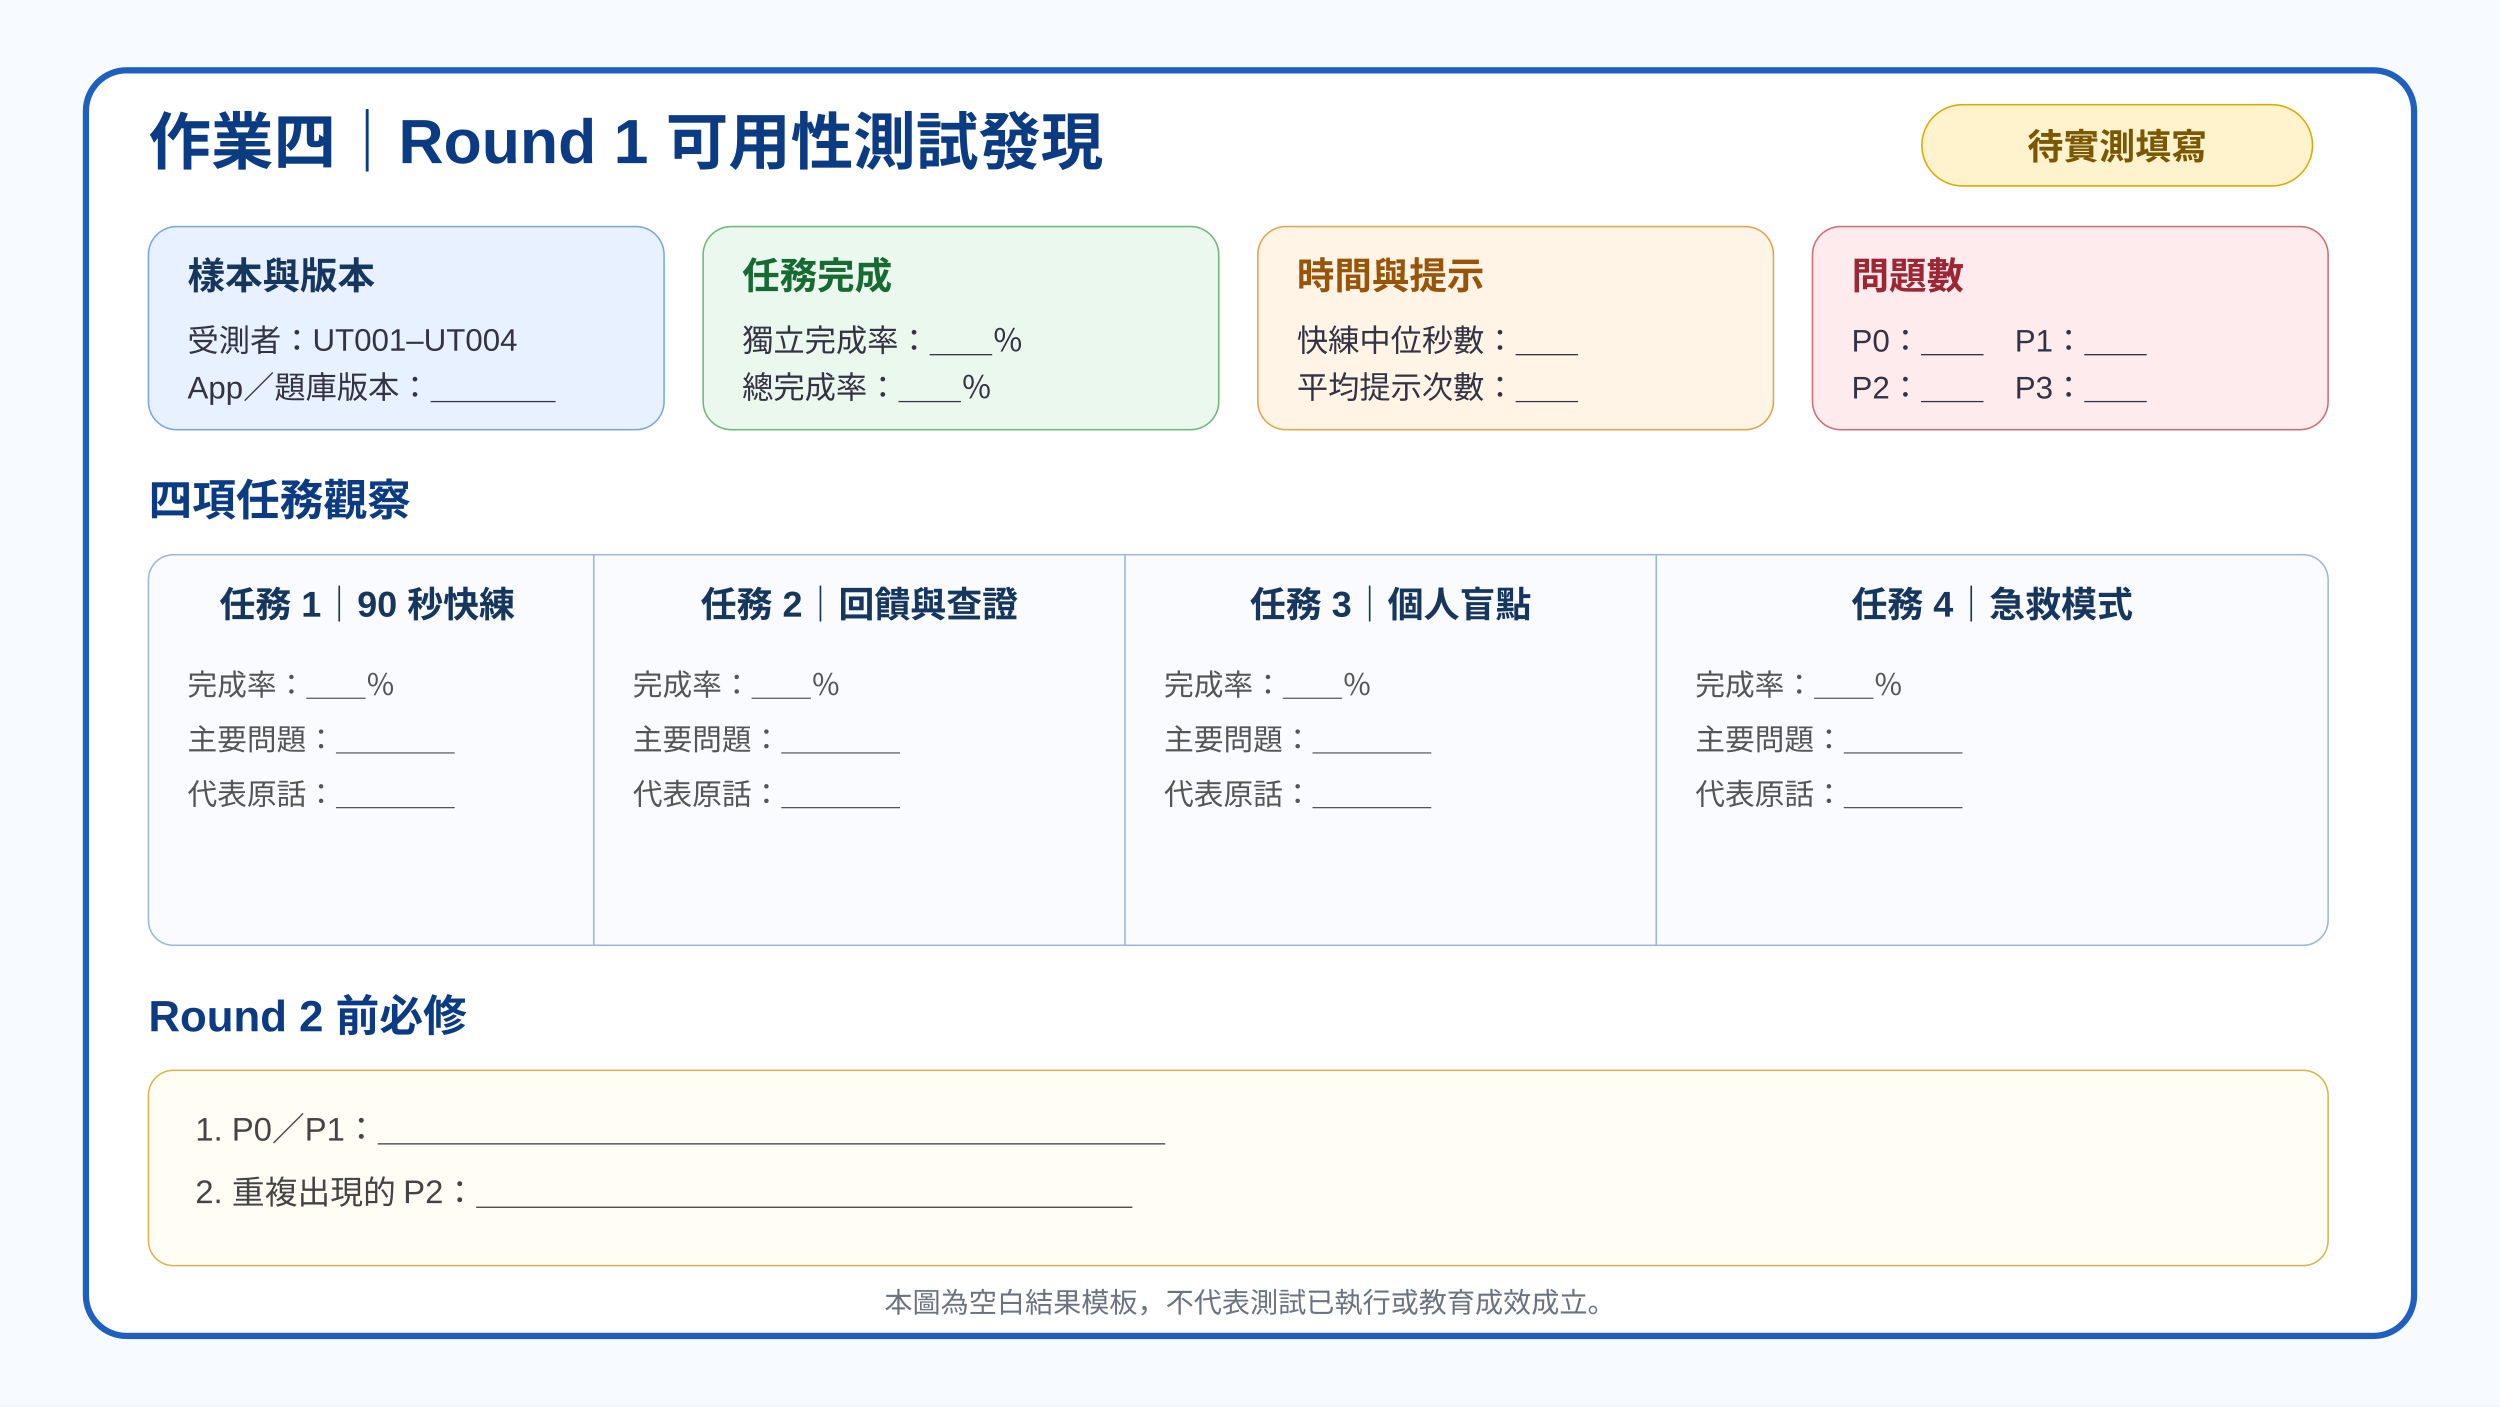
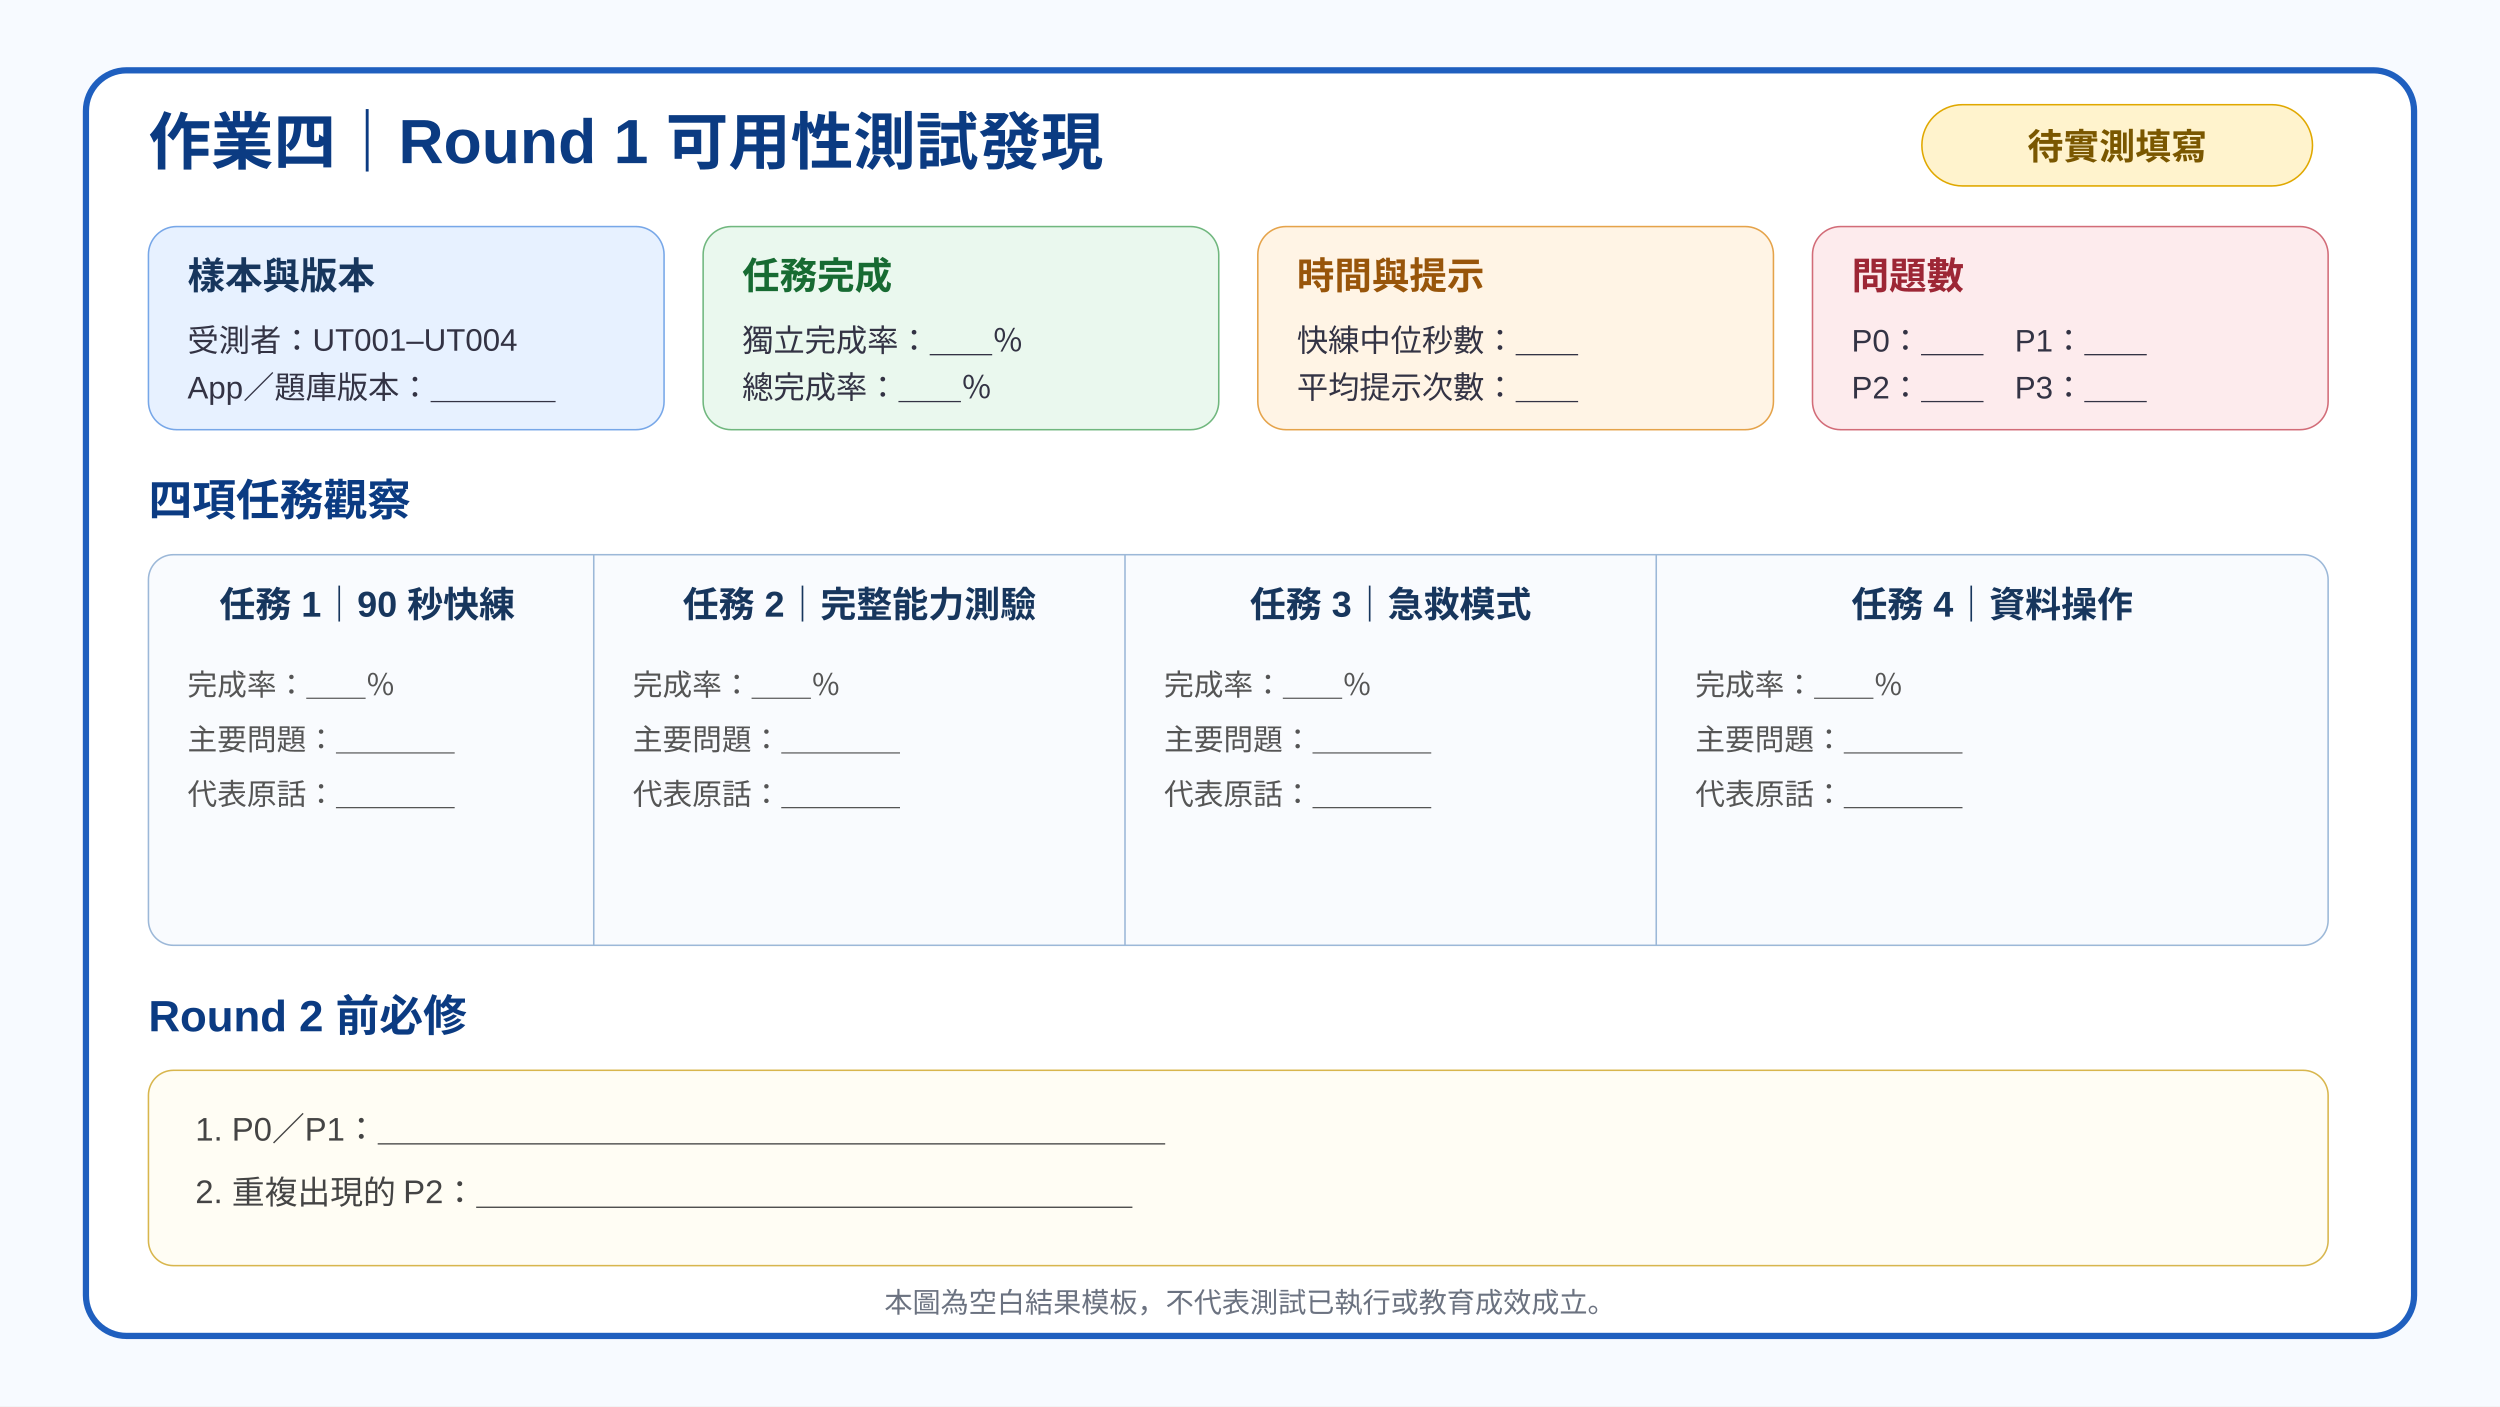
<svg xmlns="http://www.w3.org/2000/svg" width="1600" height="900" viewBox="0 0 1600 900">
  <rect width="1600" height="900" fill="#f7faff" />
  <rect x="55" y="45" width="1490" height="810" rx="26" fill="#ffffff" stroke="#1f5fbf" stroke-width="4" />
  <text x="95" y="105" font-family="Arial, sans-serif" font-size="40" font-weight="700" fill="#0b3b82">作業四｜Round 1 可用性測試發現</text>
  <rect x="1230" y="67" width="250" height="52" rx="26" fill="#fff3cd" stroke="#e0a800" />
  <text x="1355" y="102" text-anchor="middle" font-family="Arial, sans-serif" font-size="23" font-weight="700" fill="#7a5700">待實測填寫</text>
  <g font-family="Arial, sans-serif">
    <rect x="95" y="145" width="330" height="130" rx="18" fill="#e7f1ff" stroke="#77a7e8" />
    <text x="120" y="185" font-size="24" font-weight="700" fill="#17365d">樣本與版本</text>
    <text x="120" y="225" font-size="20" fill="#334">受測者：UT001–UT004</text>
    <text x="120" y="255" font-size="20" fill="#334">App／題庫版本：＿＿＿＿</text>
    <rect x="450" y="145" width="330" height="130" rx="18" fill="#eaf8ee" stroke="#70b77e" />
    <text x="475" y="185" font-size="24" font-weight="700" fill="#176b32">任務完成</text>
    <text x="475" y="225" font-size="20" fill="#334">獨立完成率：＿＿％</text>
    <text x="475" y="255" font-size="20" fill="#334">總完成率：＿＿％</text>
    <rect x="805" y="145" width="330" height="130" rx="18" fill="#fff4e5" stroke="#e5a34a" />
    <text x="830" y="185" font-size="24" font-weight="700" fill="#98550a">時間與提示</text>
    <text x="830" y="225" font-size="20" fill="#334">快練中位秒數：＿＿</text>
    <text x="830" y="255" font-size="20" fill="#334">平均提示次數：＿＿</text>
    <rect x="1160" y="145" width="330" height="130" rx="18" fill="#fdebed" stroke="#d26c78" />
    <text x="1185" y="185" font-size="24" font-weight="700" fill="#9d2635">問題數</text>
    <text x="1185" y="225" font-size="20" fill="#334">P0：＿＿　P1：＿＿</text>
    <text x="1185" y="255" font-size="20" fill="#334">P2：＿＿　P3：＿＿</text>
    <text x="95" y="330" font-size="28" font-weight="700" fill="#0b3b82">四項任務觀察</text>
    <rect x="95" y="355" width="1395" height="250" rx="16" fill="#f9fbfe" stroke="#9cb8d8" />
    <line x1="380" y1="355" x2="380" y2="605" stroke="#9cb8d8" />
    <line x1="720" y1="355" x2="720" y2="605" stroke="#9cb8d8" />
    <line x1="1060" y1="355" x2="1060" y2="605" stroke="#9cb8d8" />
    <text x="235" y="395" text-anchor="middle" font-size="23" font-weight="700" fill="#17365d">任務 1｜90 秒快練</text>
-     <text x="550" y="395" text-anchor="middle" font-size="23" font-weight="700" fill="#17365d">任務 2｜回饋與查證</text>
-     <text x="890" y="395" text-anchor="middle" font-size="23" font-weight="700" fill="#17365d">任務 3｜個人盲點</text>
-     <text x="1275" y="395" text-anchor="middle" font-size="23" font-weight="700" fill="#17365d">任務 4｜急救模式</text>
+     <text x="550" y="395" text-anchor="middle" font-size="23" font-weight="700" fill="#17365d">任務 2｜完整能力測驗</text>
+     <text x="890" y="395" text-anchor="middle" font-size="23" font-weight="700" fill="#17365d">任務 3｜急救模式</text>
+     <text x="1275" y="395" text-anchor="middle" font-size="23" font-weight="700" fill="#17365d">任務 4｜資料操作</text>
    <text x="120" y="445" font-size="19" fill="#555">完成率：＿＿％</text>
    <text x="120" y="480" font-size="19" fill="#555">主要問題：＿＿＿＿</text>
    <text x="120" y="515" font-size="19" fill="#555">代表原話：＿＿＿＿</text>
    <text x="405" y="445" font-size="19" fill="#555">完成率：＿＿％</text>
    <text x="405" y="480" font-size="19" fill="#555">主要問題：＿＿＿＿</text>
    <text x="405" y="515" font-size="19" fill="#555">代表原話：＿＿＿＿</text>
    <text x="745" y="445" font-size="19" fill="#555">完成率：＿＿％</text>
    <text x="745" y="480" font-size="19" fill="#555">主要問題：＿＿＿＿</text>
    <text x="745" y="515" font-size="19" fill="#555">代表原話：＿＿＿＿</text>
    <text x="1085" y="445" font-size="19" fill="#555">完成率：＿＿％</text>
    <text x="1085" y="480" font-size="19" fill="#555">主要問題：＿＿＿＿</text>
    <text x="1085" y="515" font-size="19" fill="#555">代表原話：＿＿＿＿</text>
    <text x="95" y="660" font-size="28" font-weight="700" fill="#0b3b82">Round 2 前必修</text>
    <rect x="95" y="685" width="1395" height="125" rx="16" fill="#fffdf4" stroke="#d8b64d" />
    <text x="125" y="730" font-size="21" fill="#444">1. P0／P1：＿＿＿＿＿＿＿＿＿＿＿＿＿＿＿＿＿＿＿＿＿＿＿＿</text>
    <text x="125" y="770" font-size="21" fill="#444">2. 重複出現的 P2：＿＿＿＿＿＿＿＿＿＿＿＿＿＿＿＿＿＿＿＿</text>
  </g>
  <text x="800" y="840" text-anchor="middle" font-family="Arial, sans-serif" font-size="18" fill="#6b7280">本圖為空白結果模板，不代表測試已執行或教育成效成立。</text>
</svg>
